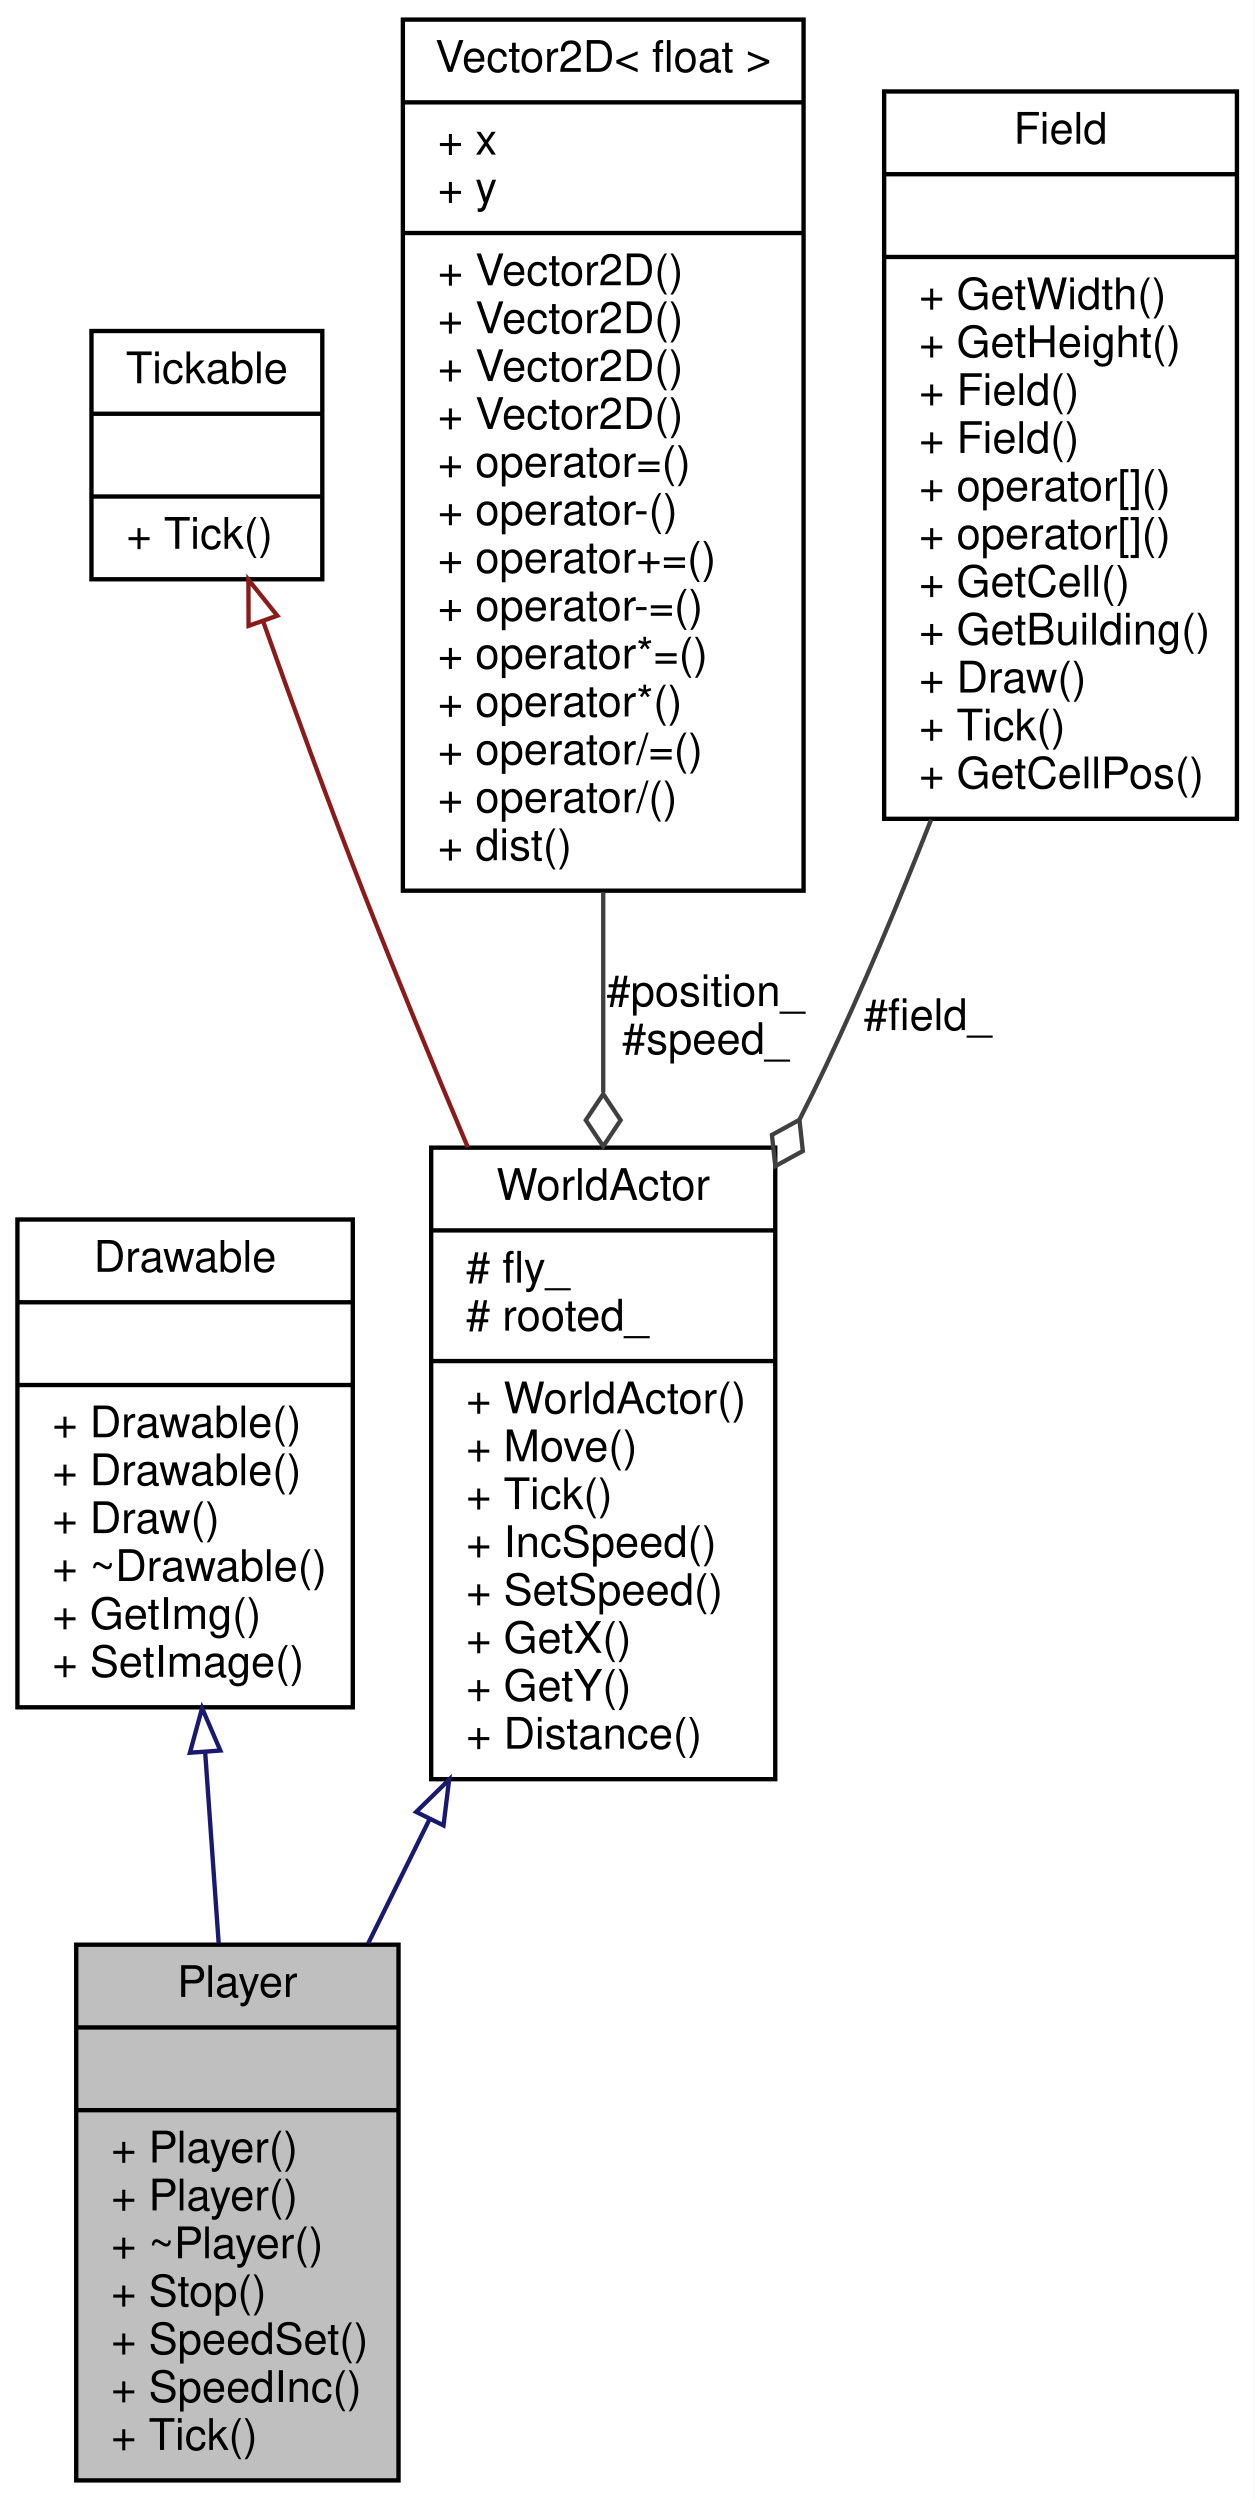
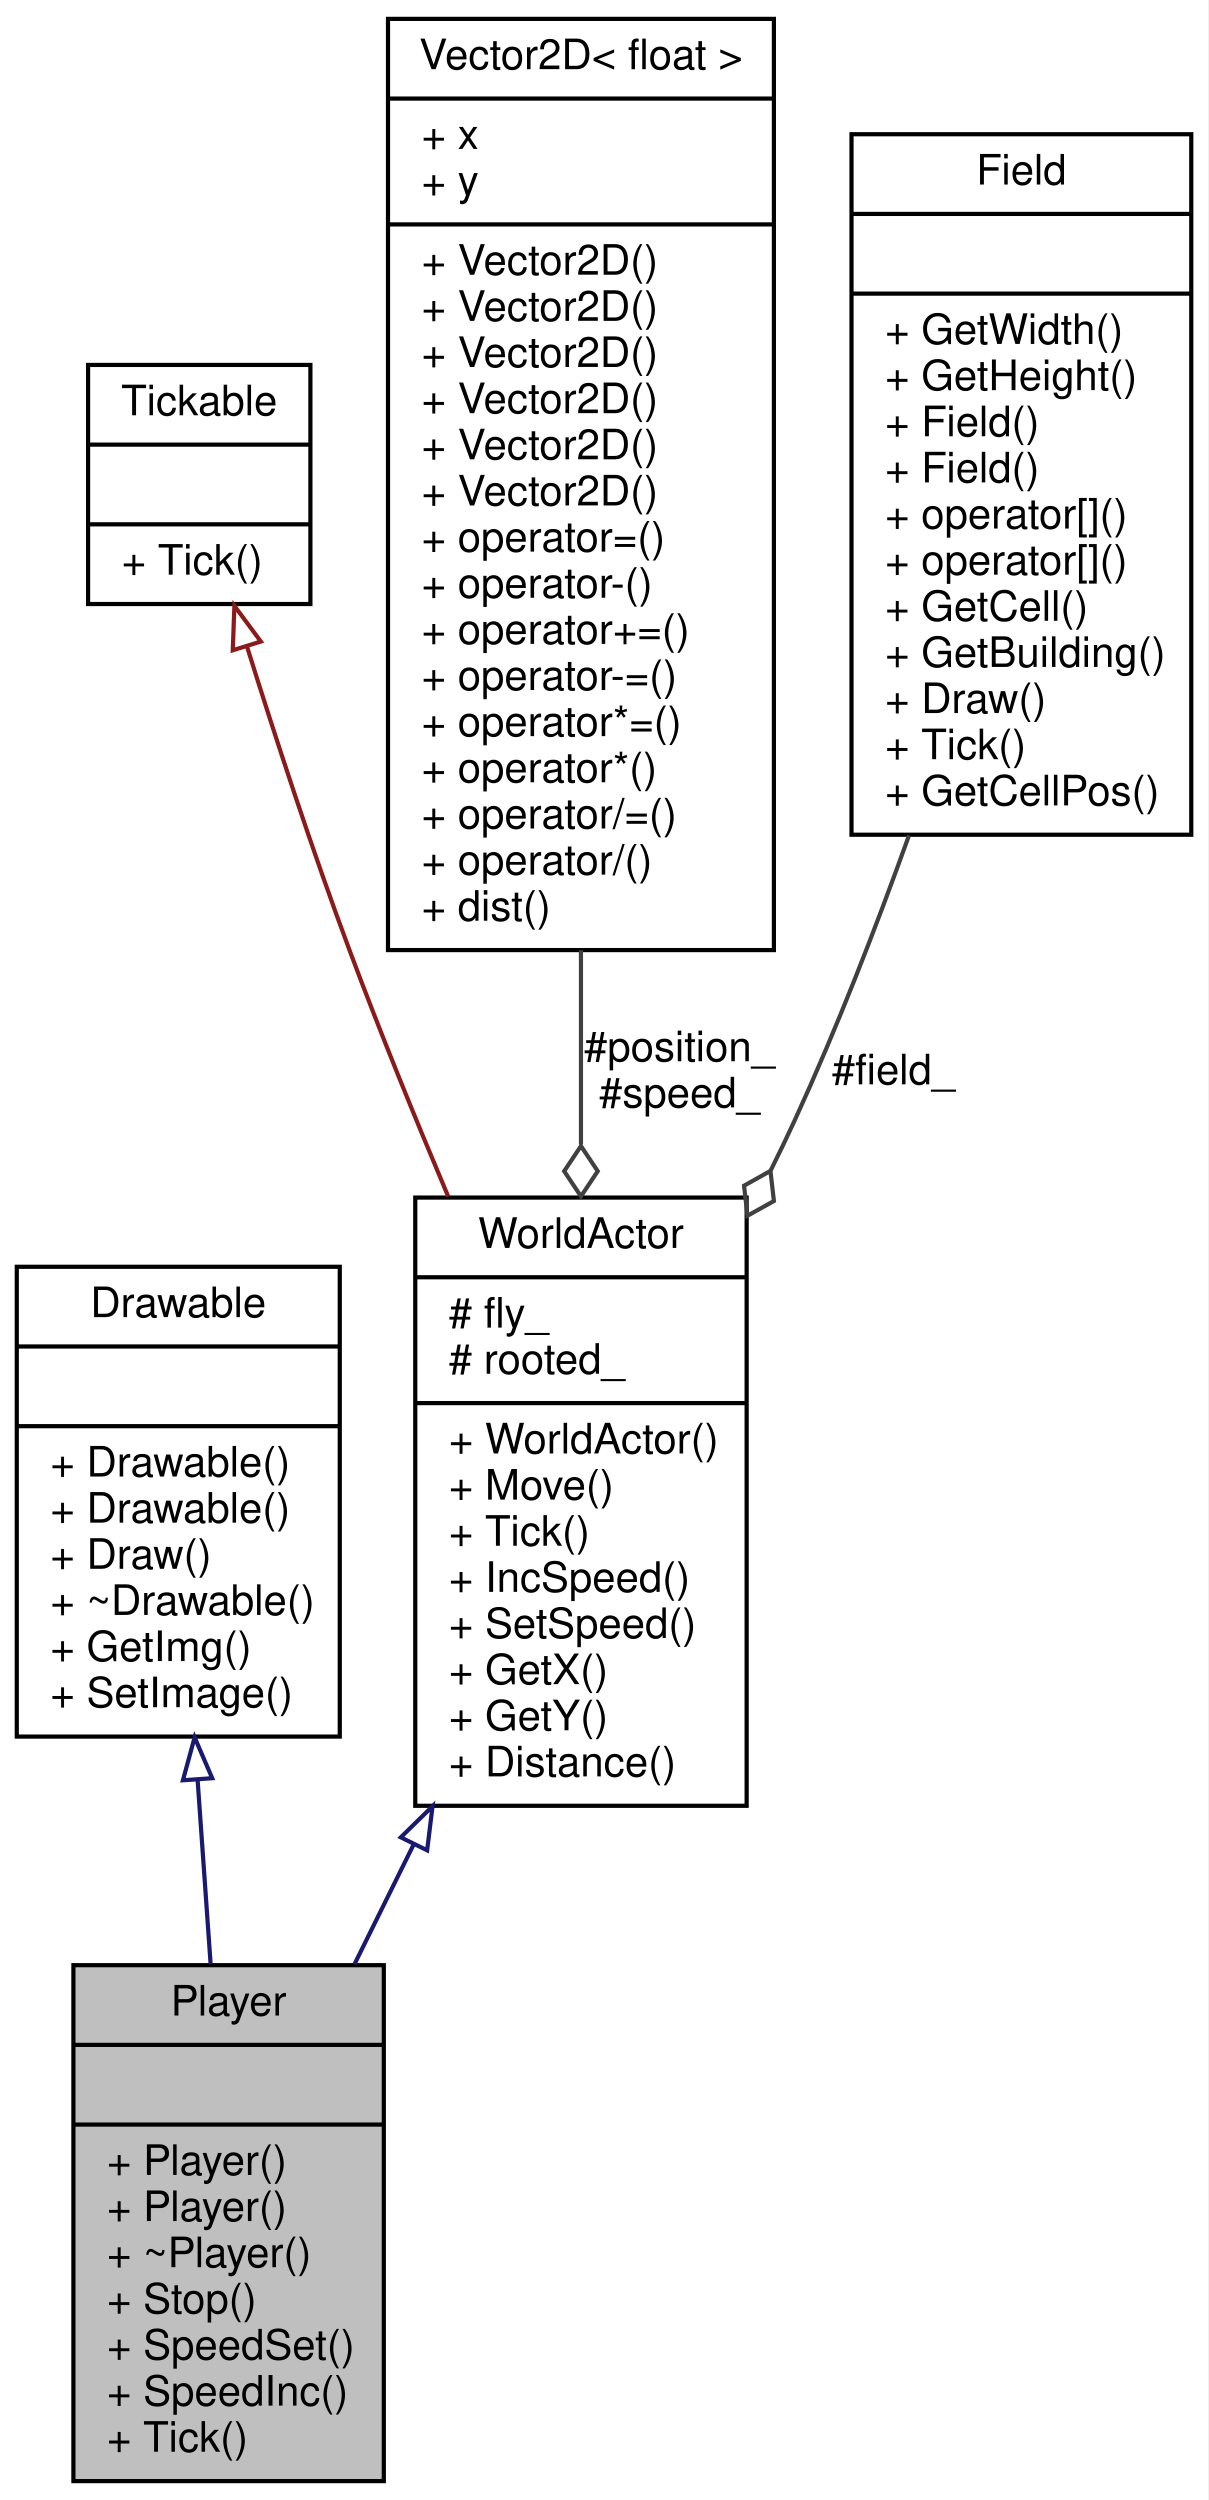
- <svg xmlns="http://www.w3.org/2000/svg" xmlns:xlink="http://www.w3.org/1999/xlink" width="288pt" height="574pt" viewBox="0.00 0.00 288.00 574.00">
-   <g id="graph0" class="graph" transform="scale(1 1) rotate(0) translate(4 570)">
-     <polygon fill="white" stroke="transparent" points="-4,4 -4,-570 284,-570 284,4 -4,4" />
+ <svg xmlns="http://www.w3.org/2000/svg" xmlns:xlink="http://www.w3.org/1999/xlink" width="288pt" height="596pt" viewBox="0.00 0.00 288.00 596.00">
+   <g id="graph0" class="graph" transform="scale(1 1) rotate(0) translate(4 592)">
+     <polygon fill="white" stroke="transparent" points="-4,4 -4,-592 284,-592 284,4 -4,4" />
    <g id="node1" class="node">
      <g id="a_node1">
        <a xlink:title=" ">
          <polygon fill="#bfbfbf" stroke="black" points="13.5,-0.5 13.5,-123.5 87.5,-123.5 87.5,-0.5 13.5,-0.5" />
          <text text-anchor="middle" x="50.5" y="-111.5" font-family="Helvetica,sans-Serif" font-size="10.00">Player</text>
          <polyline fill="none" stroke="black" points="13.5,-104.5 87.5,-104.5 " />
          <text text-anchor="middle" x="50.5" y="-92.5" font-family="Helvetica,sans-Serif" font-size="10.00"> </text>
          <polyline fill="none" stroke="black" points="13.5,-85.5 87.5,-85.5 " />
          <text text-anchor="start" x="21.5" y="-73.5" font-family="Helvetica,sans-Serif" font-size="10.00">+ Player()</text>
          <text text-anchor="start" x="21.5" y="-62.5" font-family="Helvetica,sans-Serif" font-size="10.00">+ Player()</text>
          <text text-anchor="start" x="21.5" y="-51.5" font-family="Helvetica,sans-Serif" font-size="10.00">+ ~Player()</text>
          <text text-anchor="start" x="21.5" y="-40.5" font-family="Helvetica,sans-Serif" font-size="10.00">+ Stop()</text>
          <text text-anchor="start" x="21.5" y="-29.5" font-family="Helvetica,sans-Serif" font-size="10.00">+ SpeedSet()</text>
          <text text-anchor="start" x="21.5" y="-18.5" font-family="Helvetica,sans-Serif" font-size="10.00">+ SpeedInc()</text>
          <text text-anchor="start" x="21.5" y="-7.5" font-family="Helvetica,sans-Serif" font-size="10.00">+ Tick()</text>
        </a>
      </g>
    </g>
    <g id="node2" class="node">
      <g id="a_node2">
        <a xlink:href="class_drawable.html" target="_top" xlink:title=" ">
          <polygon fill="white" stroke="black" points="0,-178 0,-290 77,-290 77,-178 0,-178" />
          <text text-anchor="middle" x="38.5" y="-278" font-family="Helvetica,sans-Serif" font-size="10.00">Drawable</text>
          <polyline fill="none" stroke="black" points="0,-271 77,-271 " />
          <text text-anchor="middle" x="38.5" y="-259" font-family="Helvetica,sans-Serif" font-size="10.00"> </text>
          <polyline fill="none" stroke="black" points="0,-252 77,-252 " />
          <text text-anchor="start" x="8" y="-240" font-family="Helvetica,sans-Serif" font-size="10.00">+ Drawable()</text>
          <text text-anchor="start" x="8" y="-229" font-family="Helvetica,sans-Serif" font-size="10.00">+ Drawable()</text>
          <text text-anchor="start" x="8" y="-218" font-family="Helvetica,sans-Serif" font-size="10.00">+ Draw()</text>
          <text text-anchor="start" x="8" y="-207" font-family="Helvetica,sans-Serif" font-size="10.00">+ ~Drawable()</text>
          <text text-anchor="start" x="8" y="-196" font-family="Helvetica,sans-Serif" font-size="10.00">+ GetImg()</text>
          <text text-anchor="start" x="8" y="-185" font-family="Helvetica,sans-Serif" font-size="10.00">+ SetImage()</text>
        </a>
      </g>
    </g>
    <g id="edge1" class="edge">
      <path fill="none" stroke="midnightblue" d="M43.12,-167.5C44.14,-153.13 45.21,-137.97 46.21,-123.79" />
      <polygon fill="none" stroke="midnightblue" points="39.61,-167.58 42.4,-177.81 46.59,-168.08 39.61,-167.58" />
    </g>
    <g id="node3" class="node">
      <g id="a_node3">
        <a xlink:href="class_world_actor.html" target="_top" xlink:title=" ">
          <polygon fill="white" stroke="black" points="95,-161.5 95,-306.5 174,-306.5 174,-161.5 95,-161.5" />
          <text text-anchor="middle" x="134.5" y="-294.5" font-family="Helvetica,sans-Serif" font-size="10.00">WorldActor</text>
          <polyline fill="none" stroke="black" points="95,-287.5 174,-287.5 " />
          <text text-anchor="start" x="103" y="-275.5" font-family="Helvetica,sans-Serif" font-size="10.00"># fly_</text>
          <text text-anchor="start" x="103" y="-264.5" font-family="Helvetica,sans-Serif" font-size="10.00"># rooted_</text>
          <polyline fill="none" stroke="black" points="95,-257.5 174,-257.5 " />
          <text text-anchor="start" x="103" y="-245.5" font-family="Helvetica,sans-Serif" font-size="10.00">+ WorldActor()</text>
          <text text-anchor="start" x="103" y="-234.5" font-family="Helvetica,sans-Serif" font-size="10.00">+ Move()</text>
          <text text-anchor="start" x="103" y="-223.5" font-family="Helvetica,sans-Serif" font-size="10.00">+ Tick()</text>
          <text text-anchor="start" x="103" y="-212.5" font-family="Helvetica,sans-Serif" font-size="10.00">+ IncSpeed()</text>
          <text text-anchor="start" x="103" y="-201.5" font-family="Helvetica,sans-Serif" font-size="10.00">+ SetSpeed()</text>
          <text text-anchor="start" x="103" y="-190.5" font-family="Helvetica,sans-Serif" font-size="10.00">+ GetX()</text>
          <text text-anchor="start" x="103" y="-179.5" font-family="Helvetica,sans-Serif" font-size="10.00">+ GetY()</text>
          <text text-anchor="start" x="103" y="-168.5" font-family="Helvetica,sans-Serif" font-size="10.00">+ Distance()</text>
        </a>
      </g>
    </g>
    <g id="edge2" class="edge">
      <path fill="none" stroke="midnightblue" d="M94.6,-152.25C89.86,-142.66 85.09,-133 80.52,-123.76" />
      <polygon fill="none" stroke="midnightblue" points="91.55,-153.98 99.12,-161.4 97.83,-150.88 91.55,-153.98" />
    </g>
    <g id="node4" class="node">
      <g id="a_node4">
        <a xlink:href="class_tickable.html" target="_top" xlink:title=" ">
-           <polygon fill="white" stroke="black" points="17,-437 17,-494 70,-494 70,-437 17,-437" />
-           <text text-anchor="middle" x="43.5" y="-482" font-family="Helvetica,sans-Serif" font-size="10.00">Tickable</text>
-           <polyline fill="none" stroke="black" points="17,-475 70,-475 " />
-           <text text-anchor="middle" x="43.5" y="-463" font-family="Helvetica,sans-Serif" font-size="10.00"> </text>
-           <polyline fill="none" stroke="black" points="17,-456 70,-456 " />
-           <text text-anchor="start" x="25" y="-444" font-family="Helvetica,sans-Serif" font-size="10.00">+ Tick()</text>
+           <polygon fill="white" stroke="black" points="17,-448 17,-505 70,-505 70,-448 17,-448" />
+           <text text-anchor="middle" x="43.5" y="-493" font-family="Helvetica,sans-Serif" font-size="10.00">Tickable</text>
+           <polyline fill="none" stroke="black" points="17,-486 70,-486 " />
+           <text text-anchor="middle" x="43.5" y="-474" font-family="Helvetica,sans-Serif" font-size="10.00"> </text>
+           <polyline fill="none" stroke="black" points="17,-467 70,-467 " />
+           <text text-anchor="start" x="25" y="-455" font-family="Helvetica,sans-Serif" font-size="10.00">+ Tick()</text>
        </a>
      </g>
    </g>
    <g id="edge3" class="edge">
-       <path fill="none" stroke="#8b1a1a" d="M56.45,-427.24C63.11,-408.48 71.48,-385.44 79.5,-365 86.97,-345.95 95.42,-325.5 103.41,-306.58" />
-       <polygon fill="none" stroke="#8b1a1a" points="53.07,-426.31 53.04,-436.9 59.67,-428.64 53.07,-426.31" />
+       <path fill="none" stroke="#8b1a1a" d="M54.89,-437.84C61.61,-416.34 70.54,-388.98 79.5,-365 86.62,-345.95 94.9,-325.58 102.85,-306.76" />
+       <polygon fill="none" stroke="#8b1a1a" points="51.49,-436.98 51.88,-447.57 58.18,-439.06 51.49,-436.98" />
    </g>
    <g id="node5" class="node">
      <g id="a_node5">
        <a xlink:href="struct_vector2_d.html" target="_top" xlink:title=" ">
-           <polygon fill="white" stroke="black" points="88.5,-365.5 88.5,-565.5 180.5,-565.5 180.5,-365.5 88.5,-365.5" />
-           <text text-anchor="middle" x="134.5" y="-553.5" font-family="Helvetica,sans-Serif" font-size="10.00">Vector2D&lt; float &gt;</text>
-           <polyline fill="none" stroke="black" points="88.5,-546.5 180.5,-546.5 " />
-           <text text-anchor="start" x="96.5" y="-534.5" font-family="Helvetica,sans-Serif" font-size="10.00">+ x</text>
-           <text text-anchor="start" x="96.5" y="-523.5" font-family="Helvetica,sans-Serif" font-size="10.00">+ y</text>
-           <polyline fill="none" stroke="black" points="88.5,-516.5 180.5,-516.5 " />
+           <polygon fill="white" stroke="black" points="88.5,-365.5 88.5,-587.5 180.5,-587.5 180.5,-365.5 88.5,-365.5" />
+           <text text-anchor="middle" x="134.5" y="-575.5" font-family="Helvetica,sans-Serif" font-size="10.00">Vector2D&lt; float &gt;</text>
+           <polyline fill="none" stroke="black" points="88.5,-568.5 180.5,-568.5 " />
+           <text text-anchor="start" x="96.5" y="-556.5" font-family="Helvetica,sans-Serif" font-size="10.00">+ x</text>
+           <text text-anchor="start" x="96.5" y="-545.5" font-family="Helvetica,sans-Serif" font-size="10.00">+ y</text>
+           <polyline fill="none" stroke="black" points="88.5,-538.5 180.5,-538.5 " />
+           <text text-anchor="start" x="96.5" y="-526.5" font-family="Helvetica,sans-Serif" font-size="10.00">+ Vector2D()</text>
+           <text text-anchor="start" x="96.5" y="-515.5" font-family="Helvetica,sans-Serif" font-size="10.00">+ Vector2D()</text>
          <text text-anchor="start" x="96.5" y="-504.5" font-family="Helvetica,sans-Serif" font-size="10.00">+ Vector2D()</text>
          <text text-anchor="start" x="96.5" y="-493.5" font-family="Helvetica,sans-Serif" font-size="10.00">+ Vector2D()</text>
          <text text-anchor="start" x="96.5" y="-482.5" font-family="Helvetica,sans-Serif" font-size="10.00">+ Vector2D()</text>
          <text text-anchor="start" x="96.5" y="-471.5" font-family="Helvetica,sans-Serif" font-size="10.00">+ Vector2D()</text>
          <text text-anchor="start" x="96.5" y="-460.5" font-family="Helvetica,sans-Serif" font-size="10.00">+ operator=()</text>
          <text text-anchor="start" x="96.5" y="-449.5" font-family="Helvetica,sans-Serif" font-size="10.00">+ operator-()</text>
          <text text-anchor="start" x="96.5" y="-438.5" font-family="Helvetica,sans-Serif" font-size="10.00">+ operator+=()</text>
          <text text-anchor="start" x="96.5" y="-427.5" font-family="Helvetica,sans-Serif" font-size="10.00">+ operator-=()</text>
          <text text-anchor="start" x="96.5" y="-416.5" font-family="Helvetica,sans-Serif" font-size="10.00">+ operator*=()</text>
          <text text-anchor="start" x="96.5" y="-405.5" font-family="Helvetica,sans-Serif" font-size="10.00">+ operator*()</text>
          <text text-anchor="start" x="96.5" y="-394.5" font-family="Helvetica,sans-Serif" font-size="10.00">+ operator/=()</text>
          <text text-anchor="start" x="96.5" y="-383.5" font-family="Helvetica,sans-Serif" font-size="10.00">+ operator/()</text>
          <text text-anchor="start" x="96.5" y="-372.5" font-family="Helvetica,sans-Serif" font-size="10.00">+ dist()</text>
        </a>
      </g>
    </g>
    <g id="edge4" class="edge">
-       <path fill="none" stroke="#404040" d="M134.5,-365.17C134.5,-349.84 134.5,-334.13 134.5,-319.18" />
-       <polygon fill="none" stroke="#404040" points="134.5,-318.81 130.5,-312.81 134.5,-306.81 138.5,-312.81 134.5,-318.81" />
+       <path fill="none" stroke="#404040" d="M134.5,-365.46C134.5,-349.9 134.5,-334.11 134.5,-319.15" />
+       <polygon fill="none" stroke="#404040" points="134.5,-318.79 130.5,-312.79 134.5,-306.79 138.5,-312.79 134.5,-318.79" />
      <text text-anchor="middle" x="158" y="-339" font-family="Helvetica,sans-Serif" font-size="10.00"> #position_</text>
      <text text-anchor="middle" x="158" y="-328" font-family="Helvetica,sans-Serif" font-size="10.00">#speed_</text>
    </g>
    <g id="node6" class="node">
      <g id="a_node6">
        <a xlink:href="class_field.html" target="_top" xlink:title=" ">
-           <polygon fill="white" stroke="black" points="199,-382 199,-549 280,-549 280,-382 199,-382" />
-           <text text-anchor="middle" x="239.5" y="-537" font-family="Helvetica,sans-Serif" font-size="10.00">Field</text>
-           <polyline fill="none" stroke="black" points="199,-530 280,-530 " />
-           <text text-anchor="middle" x="239.5" y="-518" font-family="Helvetica,sans-Serif" font-size="10.00"> </text>
-           <polyline fill="none" stroke="black" points="199,-511 280,-511 " />
-           <text text-anchor="start" x="207" y="-499" font-family="Helvetica,sans-Serif" font-size="10.00">+ GetWidth()</text>
-           <text text-anchor="start" x="207" y="-488" font-family="Helvetica,sans-Serif" font-size="10.00">+ GetHeight()</text>
+           <polygon fill="white" stroke="black" points="199,-393 199,-560 280,-560 280,-393 199,-393" />
+           <text text-anchor="middle" x="239.5" y="-548" font-family="Helvetica,sans-Serif" font-size="10.00">Field</text>
+           <polyline fill="none" stroke="black" points="199,-541 280,-541 " />
+           <text text-anchor="middle" x="239.5" y="-529" font-family="Helvetica,sans-Serif" font-size="10.00"> </text>
+           <polyline fill="none" stroke="black" points="199,-522 280,-522 " />
+           <text text-anchor="start" x="207" y="-510" font-family="Helvetica,sans-Serif" font-size="10.00">+ GetWidth()</text>
+           <text text-anchor="start" x="207" y="-499" font-family="Helvetica,sans-Serif" font-size="10.00">+ GetHeight()</text>
+           <text text-anchor="start" x="207" y="-488" font-family="Helvetica,sans-Serif" font-size="10.00">+ Field()</text>
          <text text-anchor="start" x="207" y="-477" font-family="Helvetica,sans-Serif" font-size="10.00">+ Field()</text>
-           <text text-anchor="start" x="207" y="-466" font-family="Helvetica,sans-Serif" font-size="10.00">+ Field()</text>
+           <text text-anchor="start" x="207" y="-466" font-family="Helvetica,sans-Serif" font-size="10.00">+ operator[]()</text>
          <text text-anchor="start" x="207" y="-455" font-family="Helvetica,sans-Serif" font-size="10.00">+ operator[]()</text>
-           <text text-anchor="start" x="207" y="-444" font-family="Helvetica,sans-Serif" font-size="10.00">+ operator[]()</text>
-           <text text-anchor="start" x="207" y="-433" font-family="Helvetica,sans-Serif" font-size="10.00">+ GetCell()</text>
-           <text text-anchor="start" x="207" y="-422" font-family="Helvetica,sans-Serif" font-size="10.00">+ GetBuilding()</text>
-           <text text-anchor="start" x="207" y="-411" font-family="Helvetica,sans-Serif" font-size="10.00">+ Draw()</text>
-           <text text-anchor="start" x="207" y="-400" font-family="Helvetica,sans-Serif" font-size="10.00">+ Tick()</text>
-           <text text-anchor="start" x="207" y="-389" font-family="Helvetica,sans-Serif" font-size="10.00">+ GetCellPos()</text>
+           <text text-anchor="start" x="207" y="-444" font-family="Helvetica,sans-Serif" font-size="10.00">+ GetCell()</text>
+           <text text-anchor="start" x="207" y="-433" font-family="Helvetica,sans-Serif" font-size="10.00">+ GetBuilding()</text>
+           <text text-anchor="start" x="207" y="-422" font-family="Helvetica,sans-Serif" font-size="10.00">+ Draw()</text>
+           <text text-anchor="start" x="207" y="-411" font-family="Helvetica,sans-Serif" font-size="10.00">+ Tick()</text>
+           <text text-anchor="start" x="207" y="-400" font-family="Helvetica,sans-Serif" font-size="10.00">+ GetCellPos()</text>
        </a>
      </g>
    </g>
    <g id="edge5" class="edge">
-       <path fill="none" stroke="#404040" d="M209.77,-381.78C202.36,-362.89 194.06,-343.07 185.5,-325 183.62,-321.03 181.64,-317 179.58,-312.96" />
-       <polygon fill="none" stroke="#404040" points="179.55,-312.9 173.23,-309.42 174.01,-302.26 180.33,-305.73 179.55,-312.9" />
+       <path fill="none" stroke="#404040" d="M212.71,-392.86C204.7,-370.52 195.39,-346.57 185.5,-325 183.67,-321.01 181.73,-316.96 179.7,-312.9" />
+       <polygon fill="none" stroke="#404040" points="179.67,-312.85 173.38,-309.33 174.2,-302.17 180.5,-305.68 179.67,-312.85" />
      <text text-anchor="middle" x="209" y="-333.5" font-family="Helvetica,sans-Serif" font-size="10.00"> #field_</text>
    </g>
  </g>
</svg>
